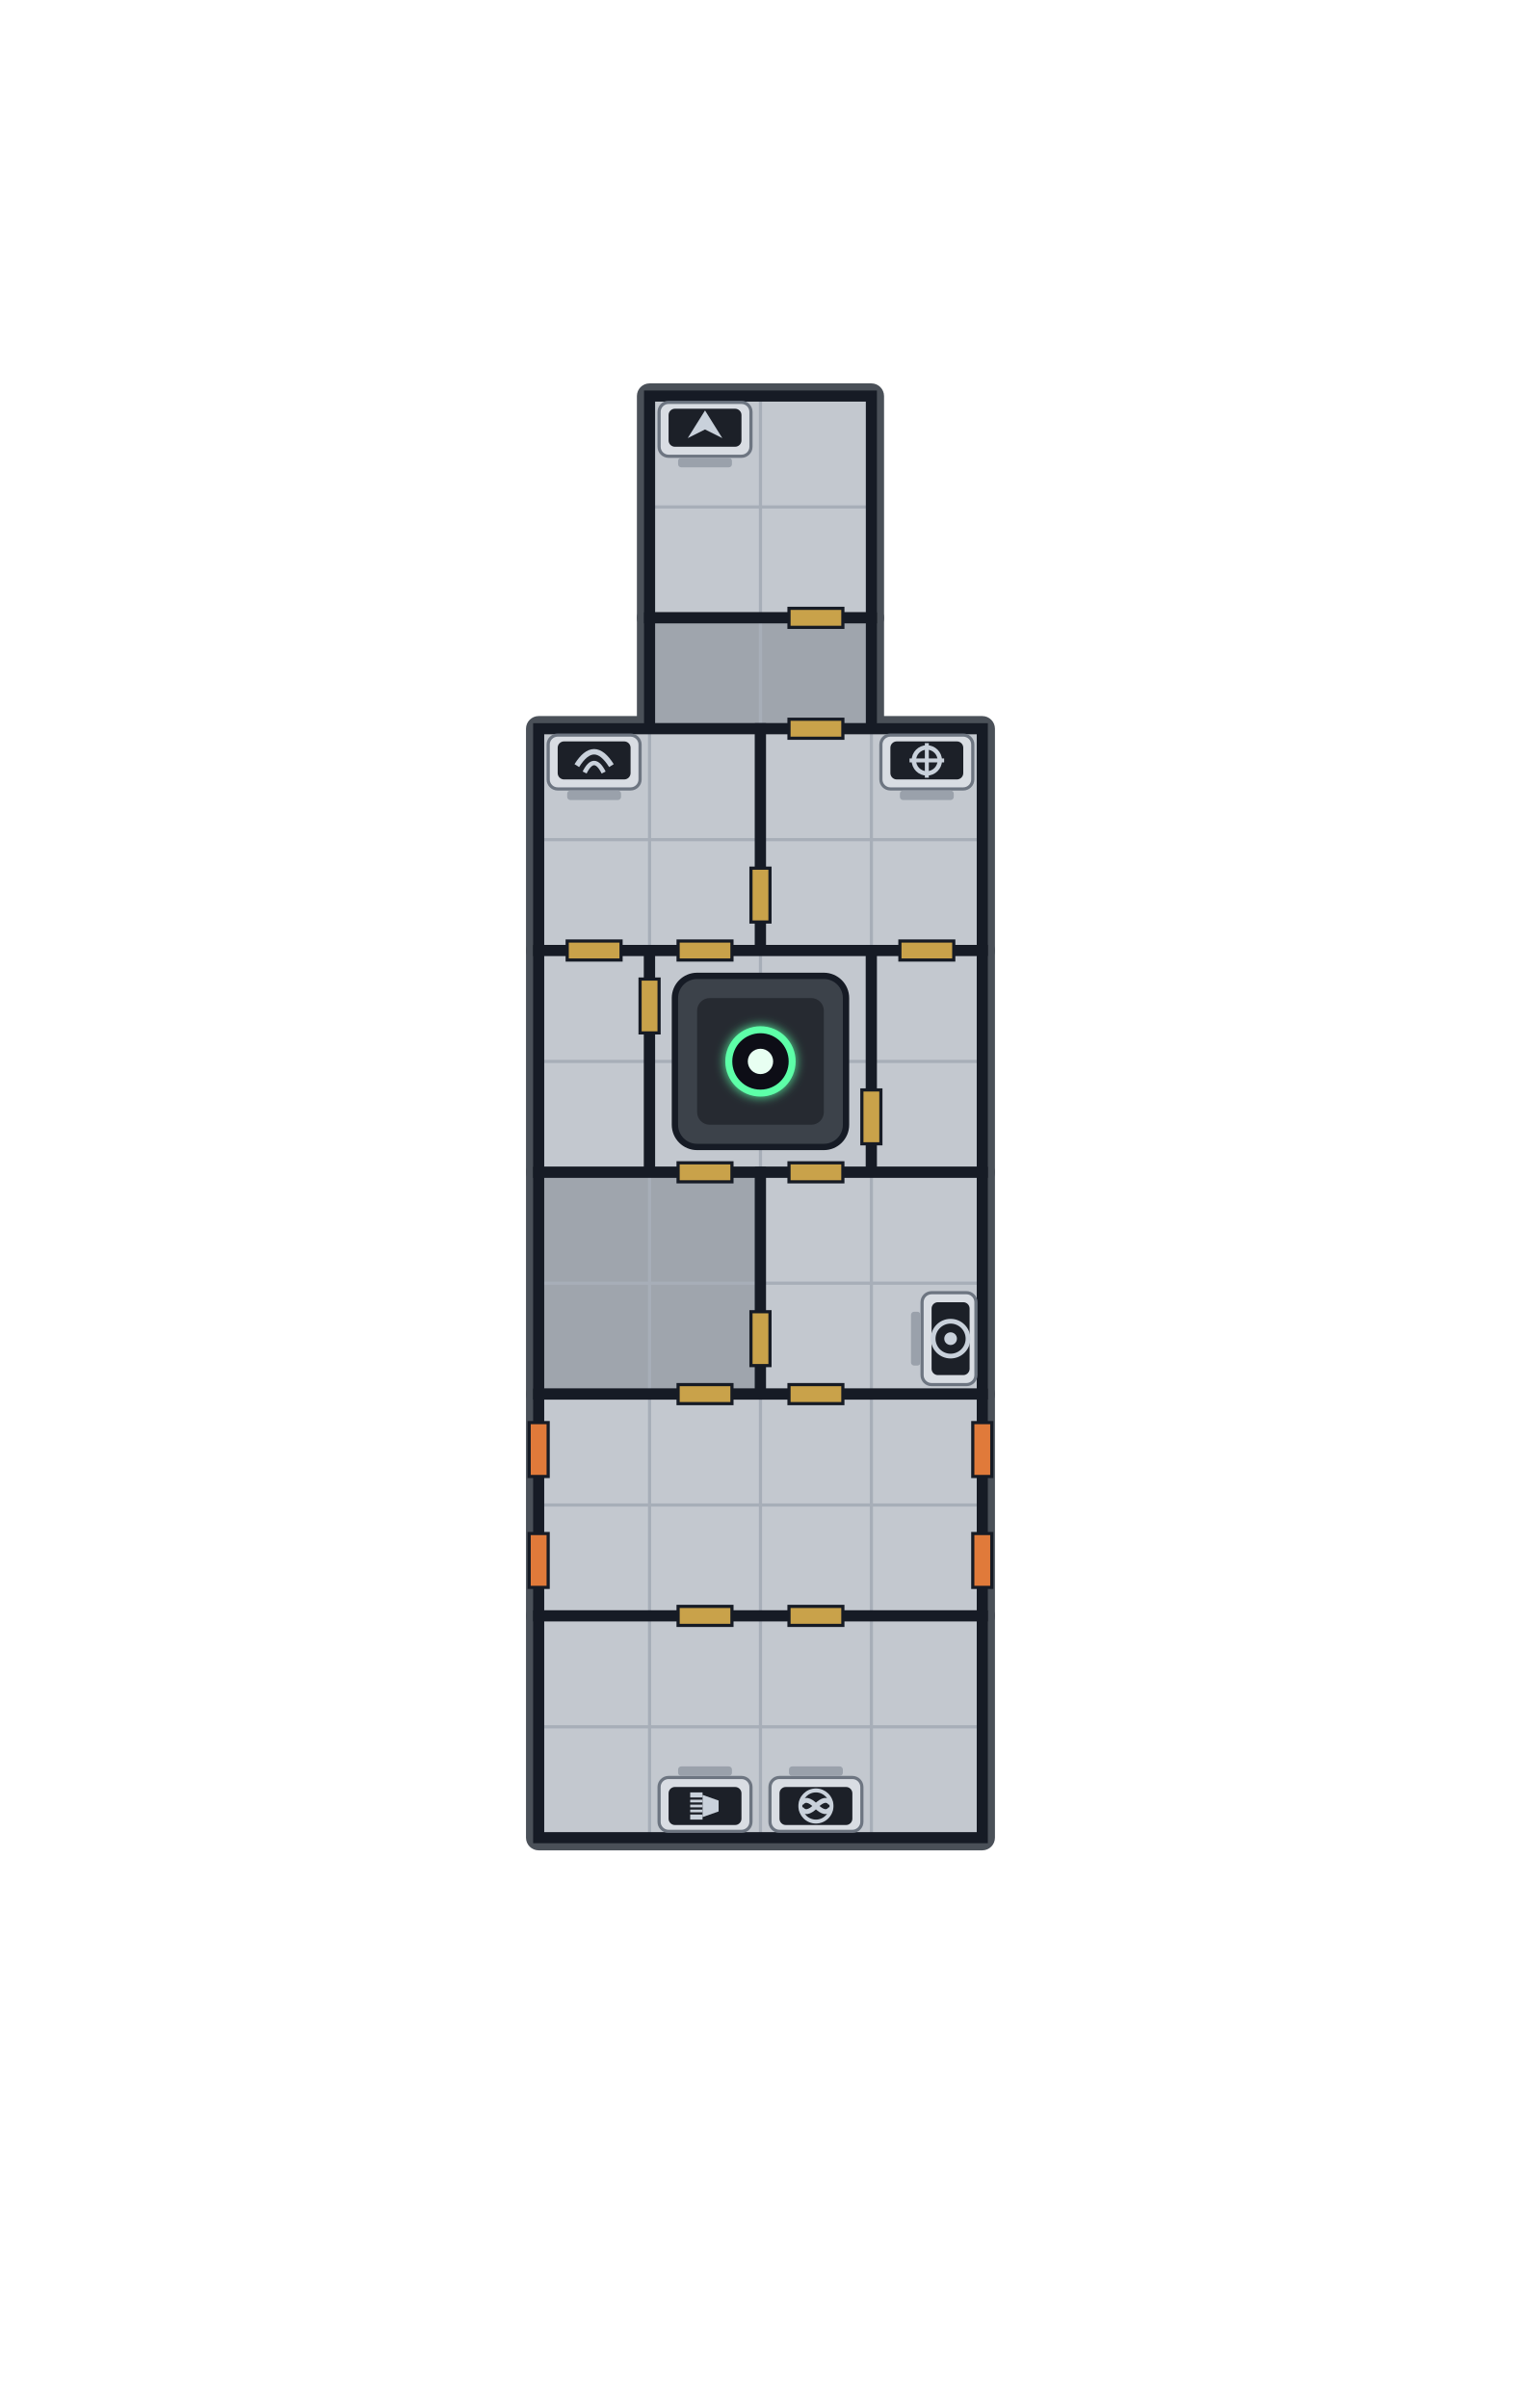
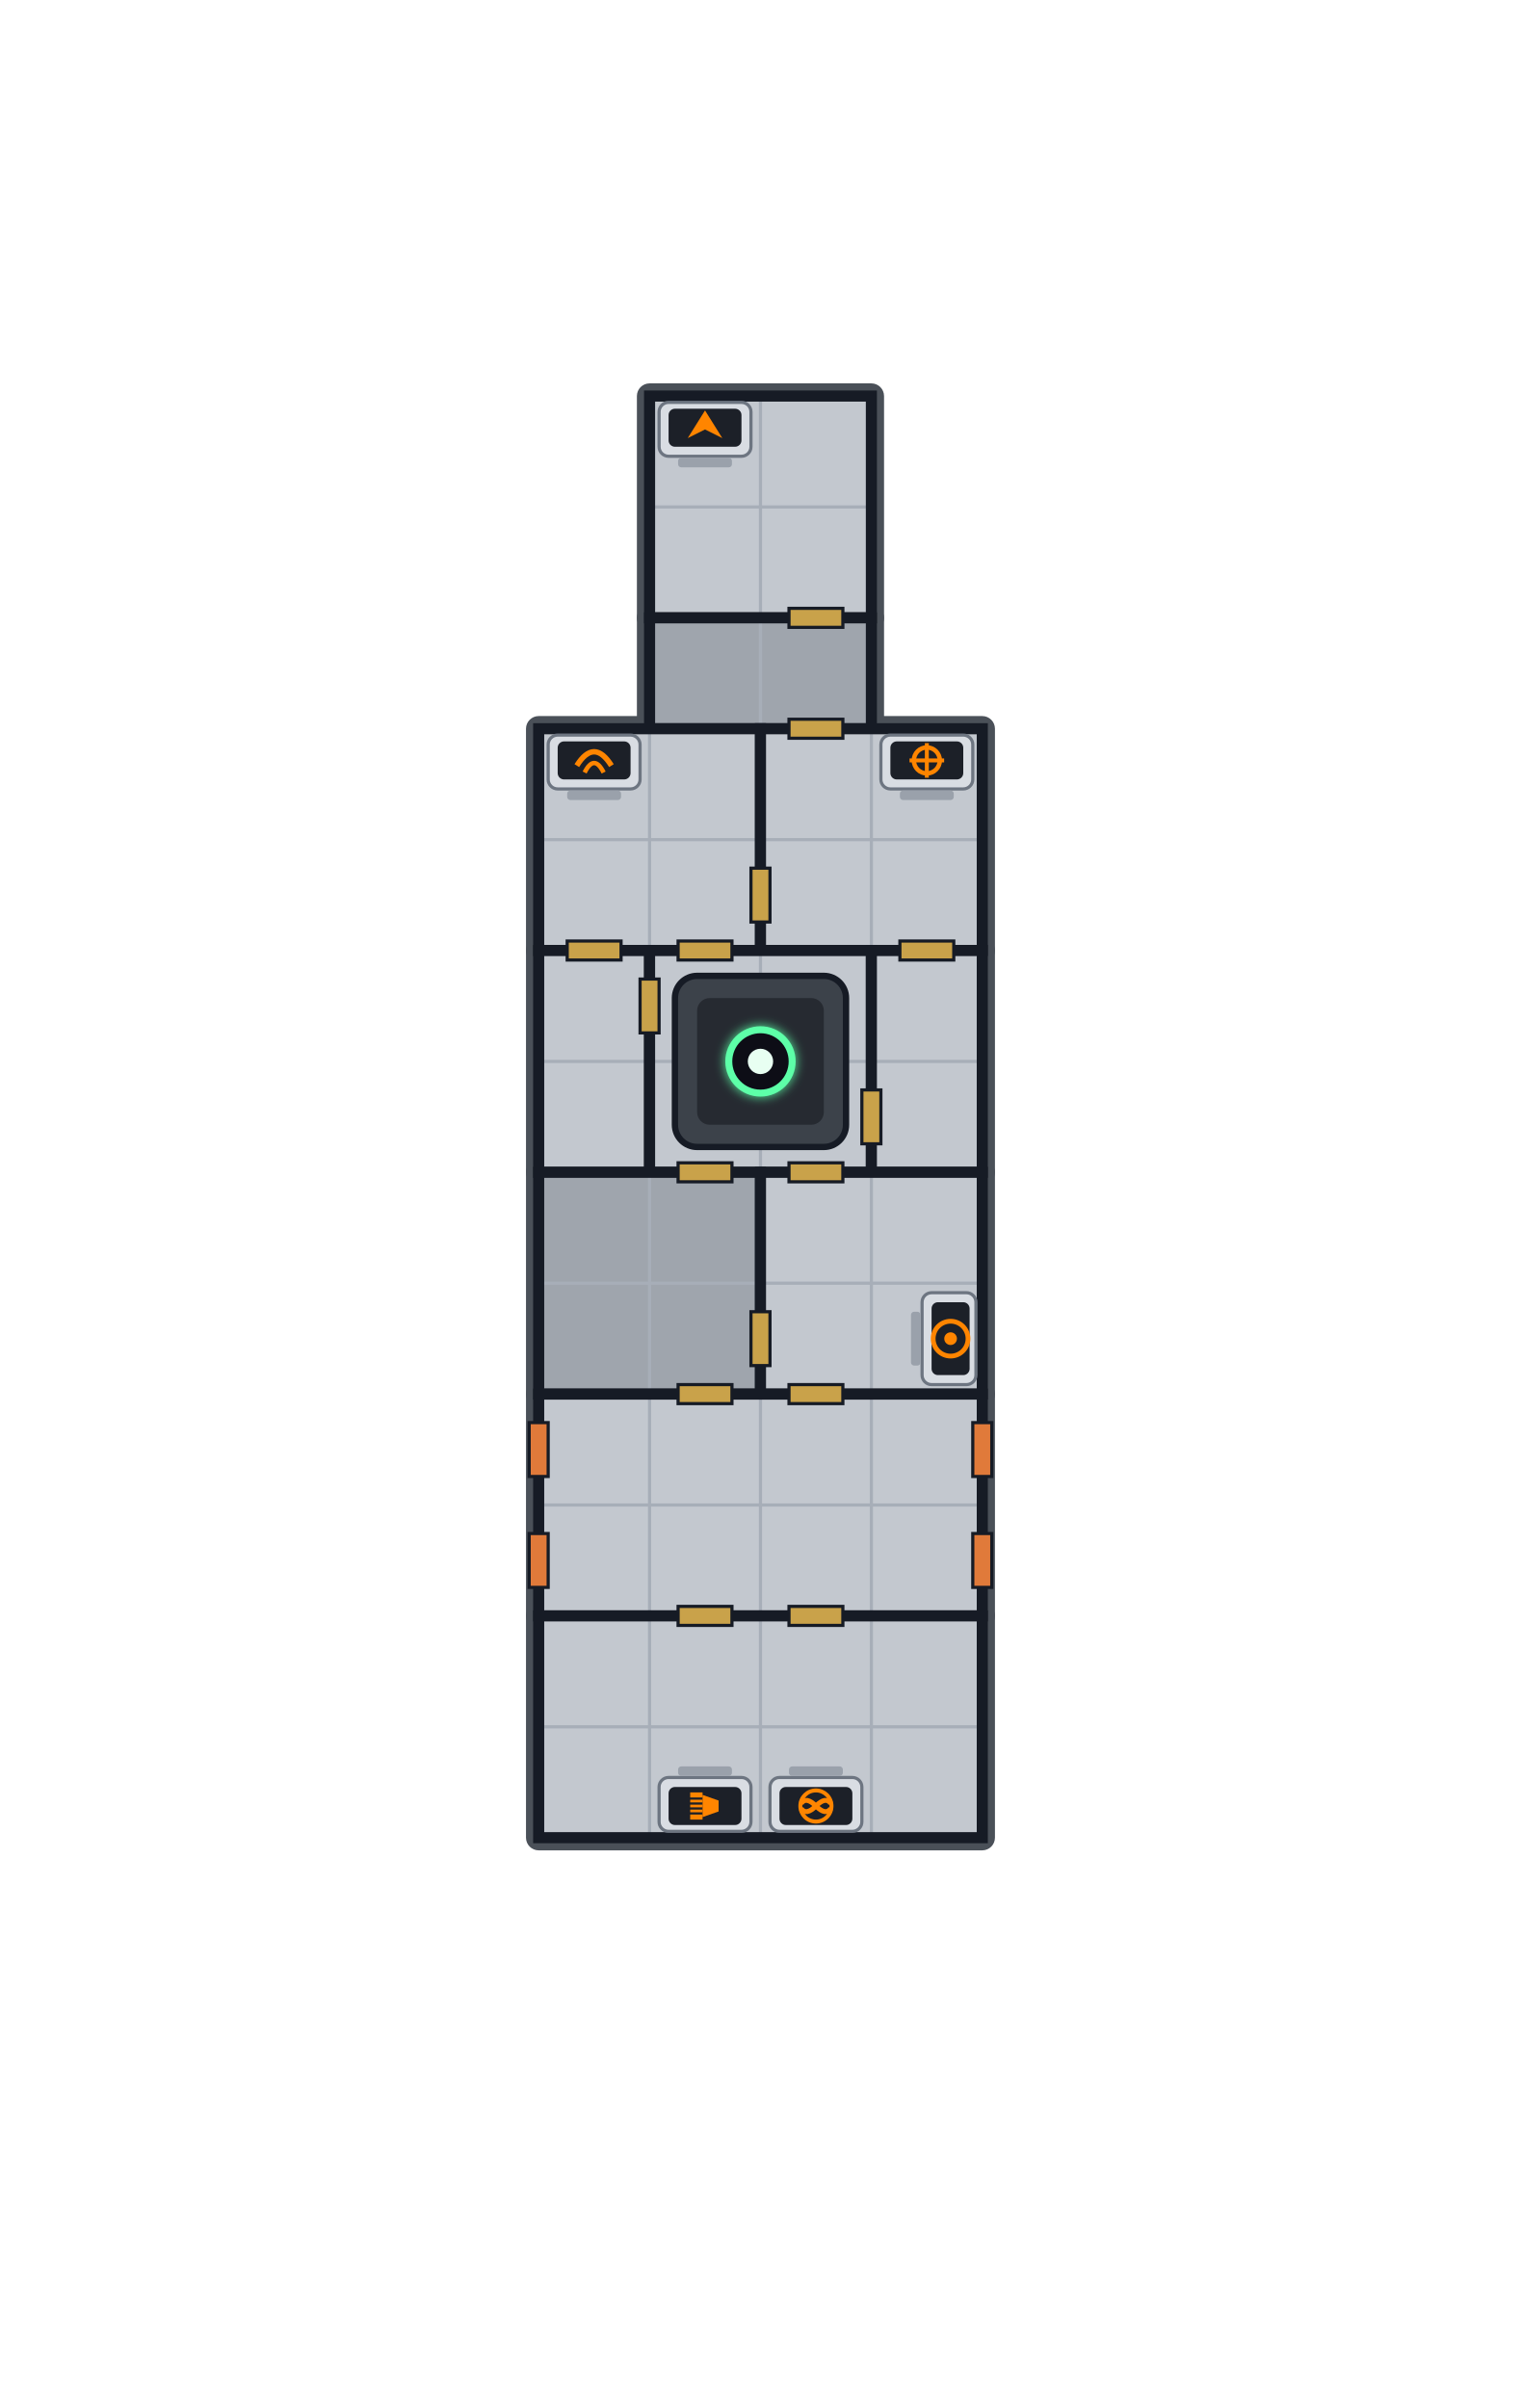
<svg xmlns="http://www.w3.org/2000/svg" viewBox="0 0 480 760" width="480" height="760">
  <defs>
    <filter id="cglow" filterUnits="userSpaceOnUse" x="0" y="0" width="1300" height="800">
      <feGaussianBlur stdDeviation="1.6" result="b" />
      <feMerge>
        <feMergeNode in="b" />
        <feMergeNode in="SourceGraphic" />
      </feMerge>
    </filter>
  </defs>
  <rect x="201" y="121" width="78" height="78" rx="4" fill="#4a5058" />
  <rect x="201" y="191" width="78" height="43" rx="4" fill="#4a5058" />
  <rect x="166" y="226" width="78" height="78" rx="4" fill="#4a5058" />
  <rect x="236" y="226" width="78" height="78" rx="4" fill="#4a5058" />
  <rect x="166" y="296" width="43" height="78" rx="4" fill="#4a5058" />
  <rect x="201" y="296" width="78" height="78" rx="4" fill="#4a5058" />
  <rect x="271" y="296" width="43" height="78" rx="4" fill="#4a5058" />
  <rect x="166" y="366" width="78" height="78" rx="4" fill="#4a5058" />
  <rect x="236" y="366" width="78" height="78" rx="4" fill="#4a5058" />
  <rect x="166" y="436" width="148" height="78" rx="4" fill="#4a5058" />
  <rect x="166" y="506" width="148" height="78" rx="4" fill="#4a5058" />
  <rect x="205" y="125" width="70" height="70" fill="#c3c8cf" />
  <line x1="240" y1="125" x2="240" y2="195" stroke="#a7aeb8" />
  <line x1="205" y1="160" x2="275" y2="160" stroke="#a7aeb8" />
  <rect x="205" y="125" width="70" height="70" fill="none" stroke="#161b25" stroke-width="3.5" />
  <rect x="205" y="195" width="70" height="35" fill="#9fa5ad" />
  <line x1="240" y1="195" x2="240" y2="230" stroke="#a7aeb8" />
  <rect x="205" y="195" width="70" height="35" fill="none" stroke="#161b25" stroke-width="3.5" />
  <rect x="170" y="230" width="70" height="70" fill="#c3c8cf" />
  <line x1="205" y1="230" x2="205" y2="300" stroke="#a7aeb8" />
  <line x1="170" y1="265" x2="240" y2="265" stroke="#a7aeb8" />
  <rect x="170" y="230" width="70" height="70" fill="none" stroke="#161b25" stroke-width="3.5" />
  <rect x="240" y="230" width="70" height="70" fill="#c3c8cf" />
  <line x1="275" y1="230" x2="275" y2="300" stroke="#a7aeb8" />
  <line x1="240" y1="265" x2="310" y2="265" stroke="#a7aeb8" />
  <rect x="240" y="230" width="70" height="70" fill="none" stroke="#161b25" stroke-width="3.5" />
  <rect x="170" y="300" width="35" height="70" fill="#c3c8cf" />
  <line x1="170" y1="335" x2="205" y2="335" stroke="#a7aeb8" />
  <rect x="170" y="300" width="35" height="70" fill="none" stroke="#161b25" stroke-width="3.5" />
  <rect x="205" y="300" width="70" height="70" fill="#c3c8cf" />
  <line x1="240" y1="300" x2="240" y2="370" stroke="#a7aeb8" />
  <line x1="205" y1="335" x2="275" y2="335" stroke="#a7aeb8" />
  <rect x="205" y="300" width="70" height="70" fill="none" stroke="#161b25" stroke-width="3.5" />
  <rect x="275" y="300" width="35" height="70" fill="#c3c8cf" />
  <line x1="275" y1="335" x2="310" y2="335" stroke="#a7aeb8" />
  <rect x="275" y="300" width="35" height="70" fill="none" stroke="#161b25" stroke-width="3.5" />
  <rect x="170" y="370" width="70" height="70" fill="#9fa5ad" />
  <line x1="205" y1="370" x2="205" y2="440" stroke="#a7aeb8" />
  <line x1="170" y1="405" x2="240" y2="405" stroke="#a7aeb8" />
  <rect x="170" y="370" width="70" height="70" fill="none" stroke="#161b25" stroke-width="3.5" />
  <rect x="240" y="370" width="70" height="70" fill="#c3c8cf" />
  <line x1="275" y1="370" x2="275" y2="440" stroke="#a7aeb8" />
  <line x1="240" y1="405" x2="310" y2="405" stroke="#a7aeb8" />
  <rect x="240" y="370" width="70" height="70" fill="none" stroke="#161b25" stroke-width="3.5" />
  <rect x="170" y="440" width="140" height="70" fill="#c3c8cf" />
  <line x1="205" y1="440" x2="205" y2="510" stroke="#a7aeb8" />
  <line x1="240" y1="440" x2="240" y2="510" stroke="#a7aeb8" />
  <line x1="275" y1="440" x2="275" y2="510" stroke="#a7aeb8" />
  <line x1="170" y1="475" x2="310" y2="475" stroke="#a7aeb8" />
  <rect x="170" y="440" width="140" height="70" fill="none" stroke="#161b25" stroke-width="3.5" />
  <rect x="170" y="510" width="140" height="70" fill="#c3c8cf" />
  <line x1="205" y1="510" x2="205" y2="580" stroke="#a7aeb8" />
  <line x1="240" y1="510" x2="240" y2="580" stroke="#a7aeb8" />
  <line x1="275" y1="510" x2="275" y2="580" stroke="#a7aeb8" />
  <line x1="170" y1="545" x2="310" y2="545" stroke="#a7aeb8" />
  <rect x="170" y="510" width="140" height="70" fill="none" stroke="#161b25" stroke-width="3.5" />
  <rect x="249" y="192" width="17" height="6" fill="#c9a24a" stroke="#161b25" stroke-width="1" />
  <rect x="249" y="227" width="17" height="6" fill="#c9a24a" stroke="#161b25" stroke-width="1" />
  <rect x="237" y="274" width="6" height="17" fill="#c9a24a" stroke="#161b25" stroke-width="1" />
  <rect x="179" y="297" width="17" height="6" fill="#c9a24a" stroke="#161b25" stroke-width="1" />
  <rect x="284" y="297" width="17" height="6" fill="#c9a24a" stroke="#161b25" stroke-width="1" />
  <rect x="202" y="309" width="6" height="17" fill="#c9a24a" stroke="#161b25" stroke-width="1" />
  <rect x="272" y="344" width="6" height="17" fill="#c9a24a" stroke="#161b25" stroke-width="1" />
  <rect x="214" y="297" width="17" height="6" fill="#c9a24a" stroke="#161b25" stroke-width="1" />
  <rect x="214" y="367" width="17" height="6" fill="#c9a24a" stroke="#161b25" stroke-width="1" />
  <rect x="249" y="367" width="17" height="6" fill="#c9a24a" stroke="#161b25" stroke-width="1" />
  <rect x="237" y="414" width="6" height="17" fill="#c9a24a" stroke="#161b25" stroke-width="1" />
  <rect x="214" y="437" width="17" height="6" fill="#c9a24a" stroke="#161b25" stroke-width="1" />
  <rect x="249" y="437" width="17" height="6" fill="#c9a24a" stroke="#161b25" stroke-width="1" />
  <rect x="214" y="507" width="17" height="6" fill="#c9a24a" stroke="#161b25" stroke-width="1" />
  <rect x="249" y="507" width="17" height="6" fill="#c9a24a" stroke="#161b25" stroke-width="1" />
  <rect x="167" y="449" width="6" height="17" fill="#e07a3a" stroke="#161b25" stroke-width="1" />
  <rect x="167" y="484" width="6" height="17" fill="#e07a3a" stroke="#161b25" stroke-width="1" />
  <rect x="307" y="449" width="6" height="17" fill="#e07a3a" stroke="#161b25" stroke-width="1" />
  <rect x="307" y="484" width="6" height="17" fill="#e07a3a" stroke="#161b25" stroke-width="1" />
  <g id="core">
    <rect x="213" y="308" width="54" height="54" rx="7" fill="#3c424a" stroke="#161b25" stroke-width="2" />
    <rect x="220" y="315" width="40" height="40" rx="4" fill="#262a31" />
    <circle cx="240" cy="335" r="10" fill="#0c1018" stroke="#5dffa8" stroke-width="2.2" filter="url(#cglow)" />
    <circle cx="240" cy="335" r="4" fill="#e8fff2" />
  </g>
  <g class="system" data-name="Piloting">
    <g transform="rotate(0 222.5 142.5)">
      <rect x="208" y="127" width="29" height="17" rx="3" fill="#d9dde3" stroke="#6d7581" stroke-width="1" />
      <rect x="211" y="129" width="23" height="12" rx="2" fill="#1c2028" />
      <rect x="214" y="144.5" width="17" height="3" rx="1" fill="#9aa1ab" />
    </g>
    <g transform="translate(222.5,135.0) scale(.78) translate(-222.5,-135.0)">
-       <path d="M215.5,139.2 L222.5,128.0 L229.5,139.2 L222.5,135.7 Z" fill="#c9d1db" />
+       <path d="M215.5,139.2 L222.5,128.0 L229.5,139.2 L222.5,135.7 Z" fill="#ff8500" />
    </g>
  </g>
  <g class="system" data-name="Shields">
    <g transform="rotate(0 187.5 247.5)">
      <rect x="173" y="232" width="29" height="17" rx="3" fill="#d9dde3" stroke="#6d7581" stroke-width="1" />
      <rect x="176" y="234" width="23" height="12" rx="2" fill="#1c2028" />
      <rect x="179" y="249.5" width="17" height="3" rx="1" fill="#9aa1ab" />
    </g>
    <g transform="translate(187.5,240.0) scale(.78) translate(-187.5,-240.0)">
-       <path d="M180.5,242.1 Q187.5,230.9 194.5,242.1" fill="none" stroke="#c9d1db" stroke-width="2.2" />
-       <path d="M183.65,244.9 Q187.5,237.2 191.35,244.9" fill="none" stroke="#c9d1db" stroke-width="1.8" />
+       <path d="M180.5,242.1 Q187.5,230.9 194.5,242.1" fill="none" stroke="#ff8500" stroke-width="2.2" />
+       <path d="M183.65,244.9 Q187.5,237.2 191.35,244.9" fill="none" stroke="#ff8500" stroke-width="1.8" />
    </g>
  </g>
  <g class="system" data-name="Weapons">
    <g transform="rotate(0 292.5 247.5)">
      <rect x="278" y="232" width="29" height="17" rx="3" fill="#d9dde3" stroke="#6d7581" stroke-width="1" />
      <rect x="281" y="234" width="23" height="12" rx="2" fill="#1c2028" />
      <rect x="284" y="249.5" width="17" height="3" rx="1" fill="#9aa1ab" />
    </g>
    <g transform="translate(292.5,240.0) scale(.78) translate(-292.5,-240.0)">
-       <circle cx="292.5" cy="240.0" r="5.25" fill="none" stroke="#c9d1db" stroke-width="1.8" />
-       <path d="M285.5,240.0 H299.5 M292.5,233.0 V247.0" stroke="#c9d1db" stroke-width="1.6" />
+       <circle cx="292.5" cy="240.0" r="5.25" fill="none" stroke="#ff8500" stroke-width="1.8" />
+       <path d="M285.5,240.0 H299.5 M292.5,233.0 V247.0" stroke="#ff8500" stroke-width="1.6" />
    </g>
  </g>
  <g class="system" data-name="Crew Teleporter">
    <g transform="rotate(90 292.5 422.5)">
      <rect x="278" y="407" width="29" height="17" rx="3" fill="#d9dde3" stroke="#6d7581" stroke-width="1" />
      <rect x="281" y="409" width="23" height="12" rx="2" fill="#1c2028" />
      <rect x="284" y="424.5" width="17" height="3" rx="1" fill="#9aa1ab" />
    </g>
-     <circle cx="300.0" cy="422.5" r="5.5" fill="none" stroke="#c9d1db" stroke-width="1.5" />
-     <circle cx="300.0" cy="422.5" r="2" fill="#c9d1db" />
+     <circle cx="300.0" cy="422.5" r="5.5" fill="none" stroke="#ff8500" stroke-width="1.5" />
+     <circle cx="300.0" cy="422.5" r="2" fill="#ff8500" />
  </g>
  <g class="system" data-name="Engines">
    <g transform="rotate(180 222.5 562.5)">
      <rect x="208" y="547" width="29" height="17" rx="3" fill="#d9dde3" stroke="#6d7581" stroke-width="1" />
      <rect x="211" y="549" width="23" height="12" rx="2" fill="#1c2028" />
      <rect x="214" y="564.5" width="17" height="3" rx="1" fill="#9aa1ab" />
    </g>
    <g transform="translate(222.5,570.0) scale(.78) translate(-222.5,-570.0)">
-       <rect x="216.5" y="564.5" width="5" height="2.05" fill="#c9d1db" />
-       <rect x="216.5" y="567.45" width="5" height="1.1" fill="#c9d1db" />
-       <rect x="216.5" y="569.45" width="5" height="1.1" fill="#c9d1db" />
-       <rect x="216.5" y="571.45" width="5" height="1.1" fill="#c9d1db" />
-       <rect x="216.5" y="573.45" width="5" height="2.05" fill="#c9d1db" />
-       <path d="M221.5,565.5 L228.0,567.8 V572.2 L221.5,574.5 Z" fill="#c9d1db" />
+       <rect x="216.5" y="564.5" width="5" height="2.05" fill="#ff8500" />
+       <rect x="216.5" y="567.45" width="5" height="1.1" fill="#ff8500" />
+       <rect x="216.5" y="569.45" width="5" height="1.1" fill="#ff8500" />
+       <rect x="216.5" y="571.45" width="5" height="1.1" fill="#ff8500" />
+       <rect x="216.5" y="573.45" width="5" height="2.05" fill="#ff8500" />
+       <path d="M221.5,565.5 L228.0,567.8 V572.2 L221.5,574.5 Z" fill="#ff8500" />
    </g>
  </g>
  <g class="system" data-name="Life Support">
    <g transform="rotate(180 257.5 562.5)">
      <rect x="243" y="547" width="29" height="17" rx="3" fill="#d9dde3" stroke="#6d7581" stroke-width="1" />
      <rect x="246" y="549" width="23" height="12" rx="2" fill="#1c2028" />
      <rect x="249" y="564.5" width="17" height="3" rx="1" fill="#9aa1ab" />
    </g>
    <g transform="translate(257.5,570.0) scale(.78) translate(-257.5,-570.0)">
-       <circle cx="257.5" cy="570.0" r="6.3" fill="none" stroke="#c9d1db" stroke-width="1.6" />
-       <path d="M257.5,570.0 q4,-4 6,-1" fill="none" stroke="#c9d1db" stroke-width="2" />
-       <path d="M257.5,570.0 q-4,4 -6,1" fill="none" stroke="#c9d1db" stroke-width="2" />
-       <path d="M257.5,570.0 q4,4 6,1" fill="none" stroke="#c9d1db" stroke-width="2" />
-       <path d="M257.5,570.0 q-4,-4 -6,-1" fill="none" stroke="#c9d1db" stroke-width="2" />
+       <circle cx="257.5" cy="570.0" r="6.3" fill="none" stroke="#ff8500" stroke-width="1.6" />
+       <path d="M257.5,570.0 q4,-4 6,-1" fill="none" stroke="#ff8500" stroke-width="2" />
+       <path d="M257.5,570.0 q-4,4 -6,1" fill="none" stroke="#ff8500" stroke-width="2" />
+       <path d="M257.5,570.0 q4,4 6,1" fill="none" stroke="#ff8500" stroke-width="2" />
+       <path d="M257.5,570.0 q-4,-4 -6,-1" fill="none" stroke="#ff8500" stroke-width="2" />
    </g>
  </g>
</svg>
